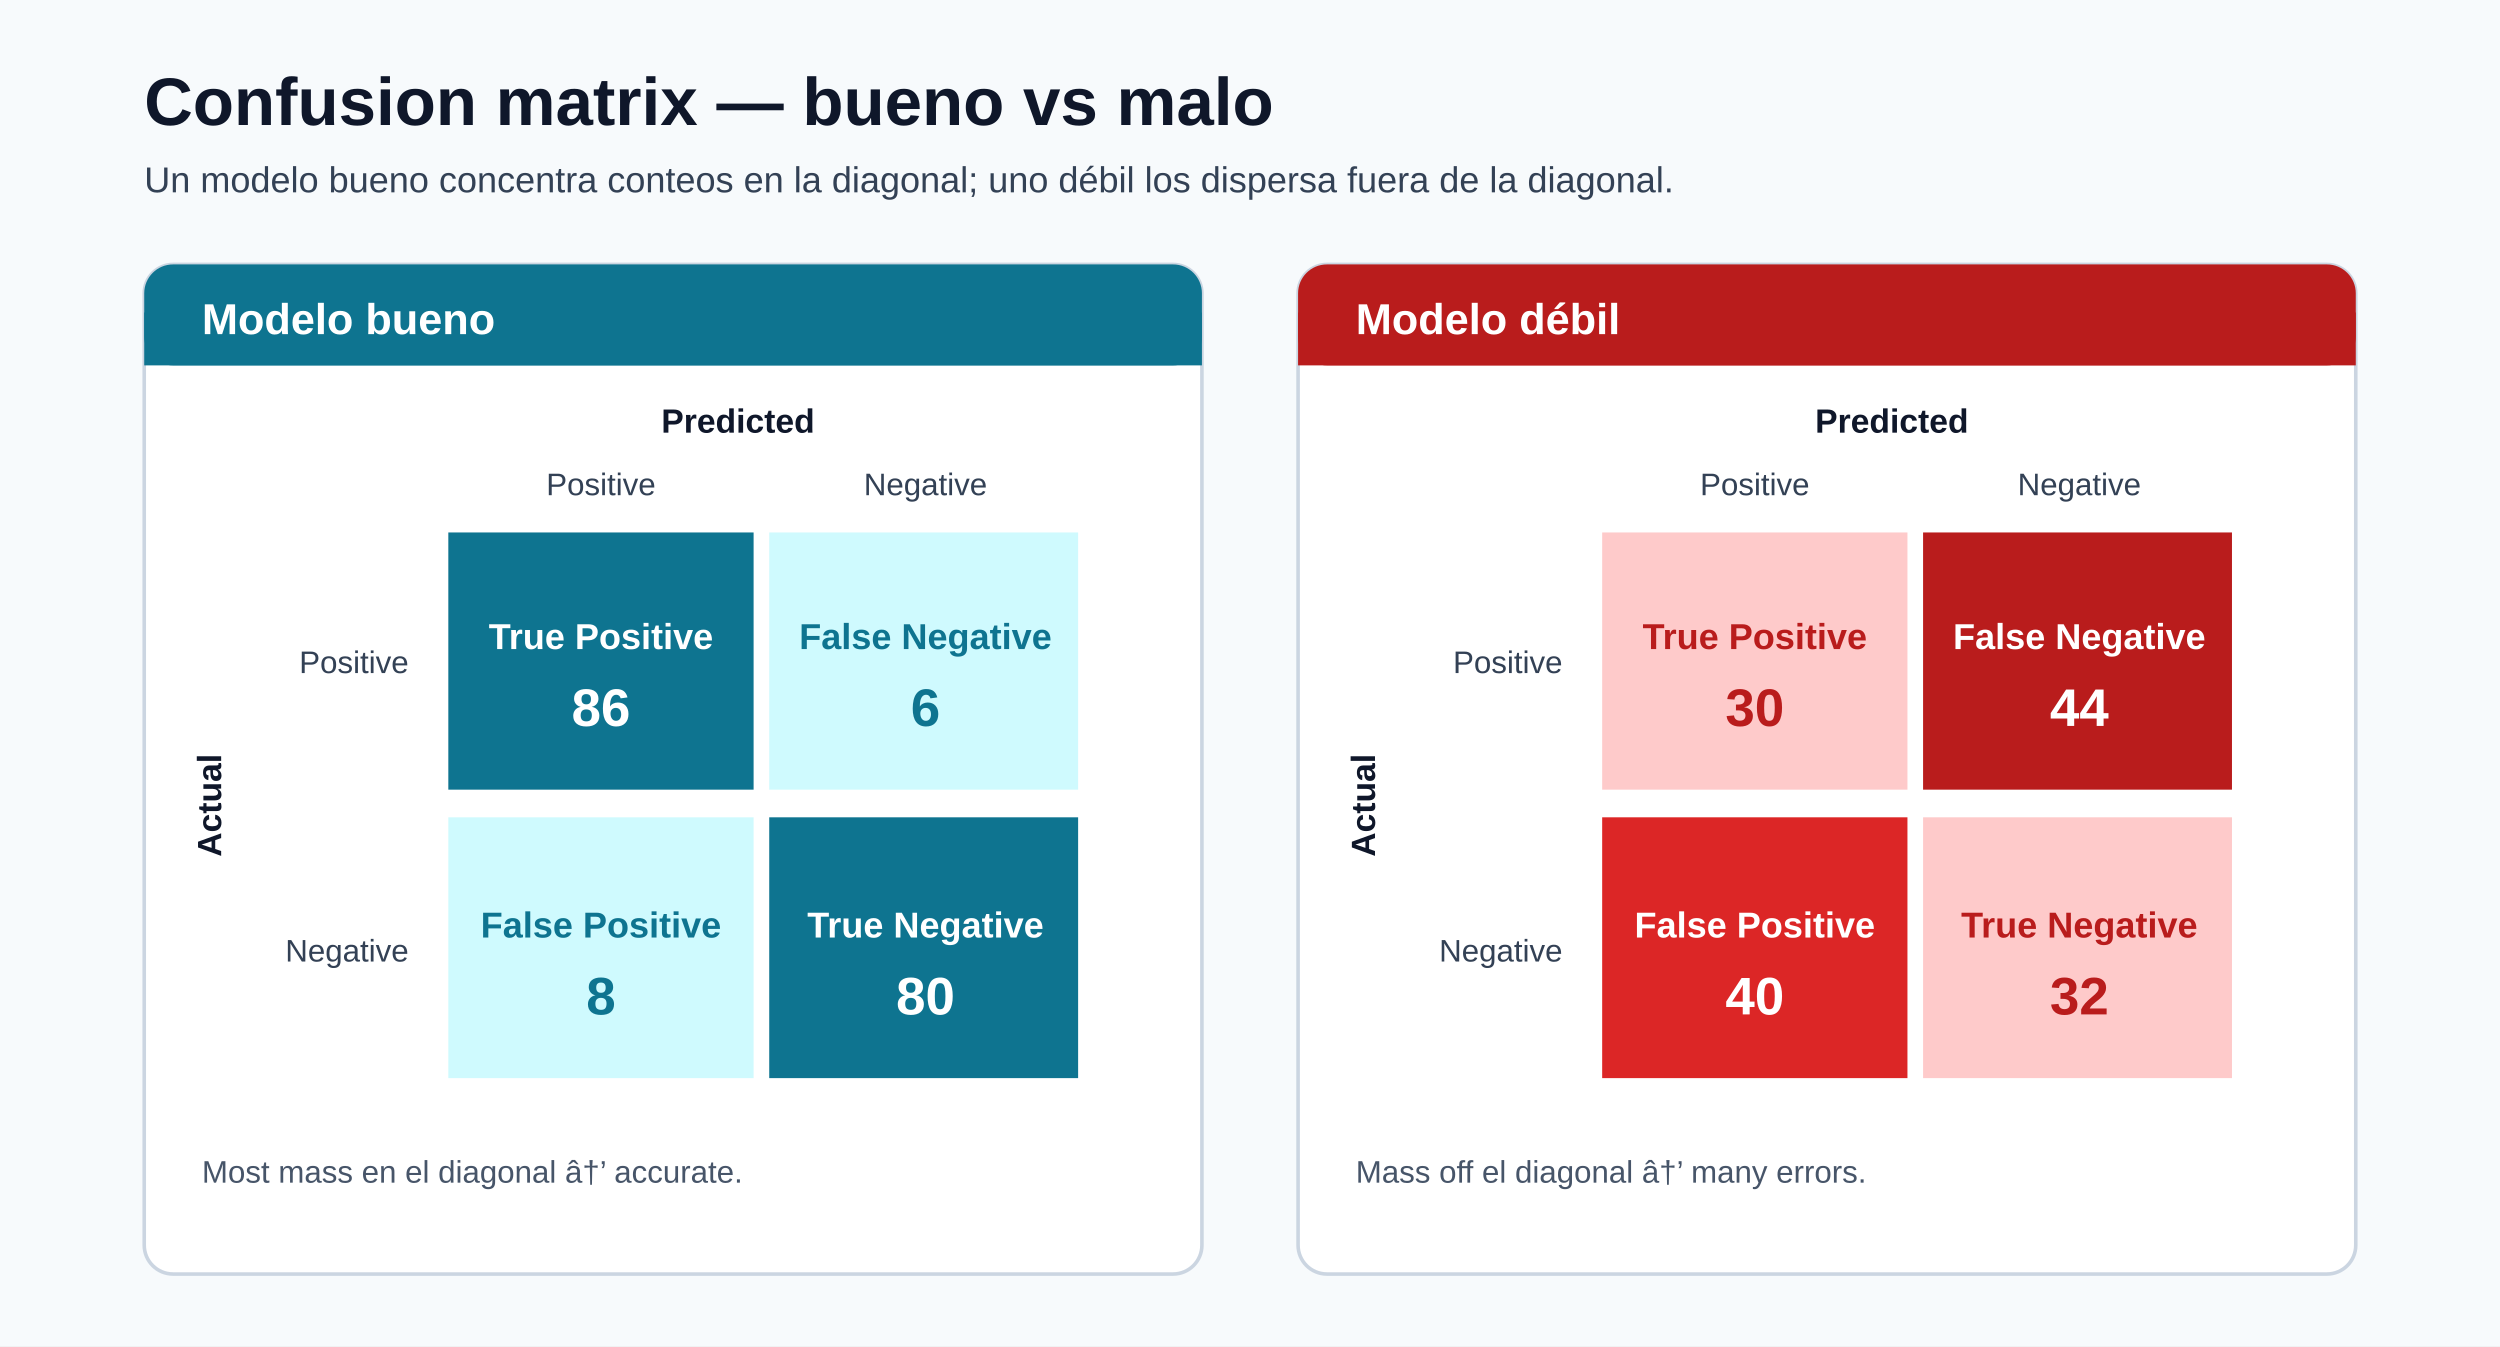
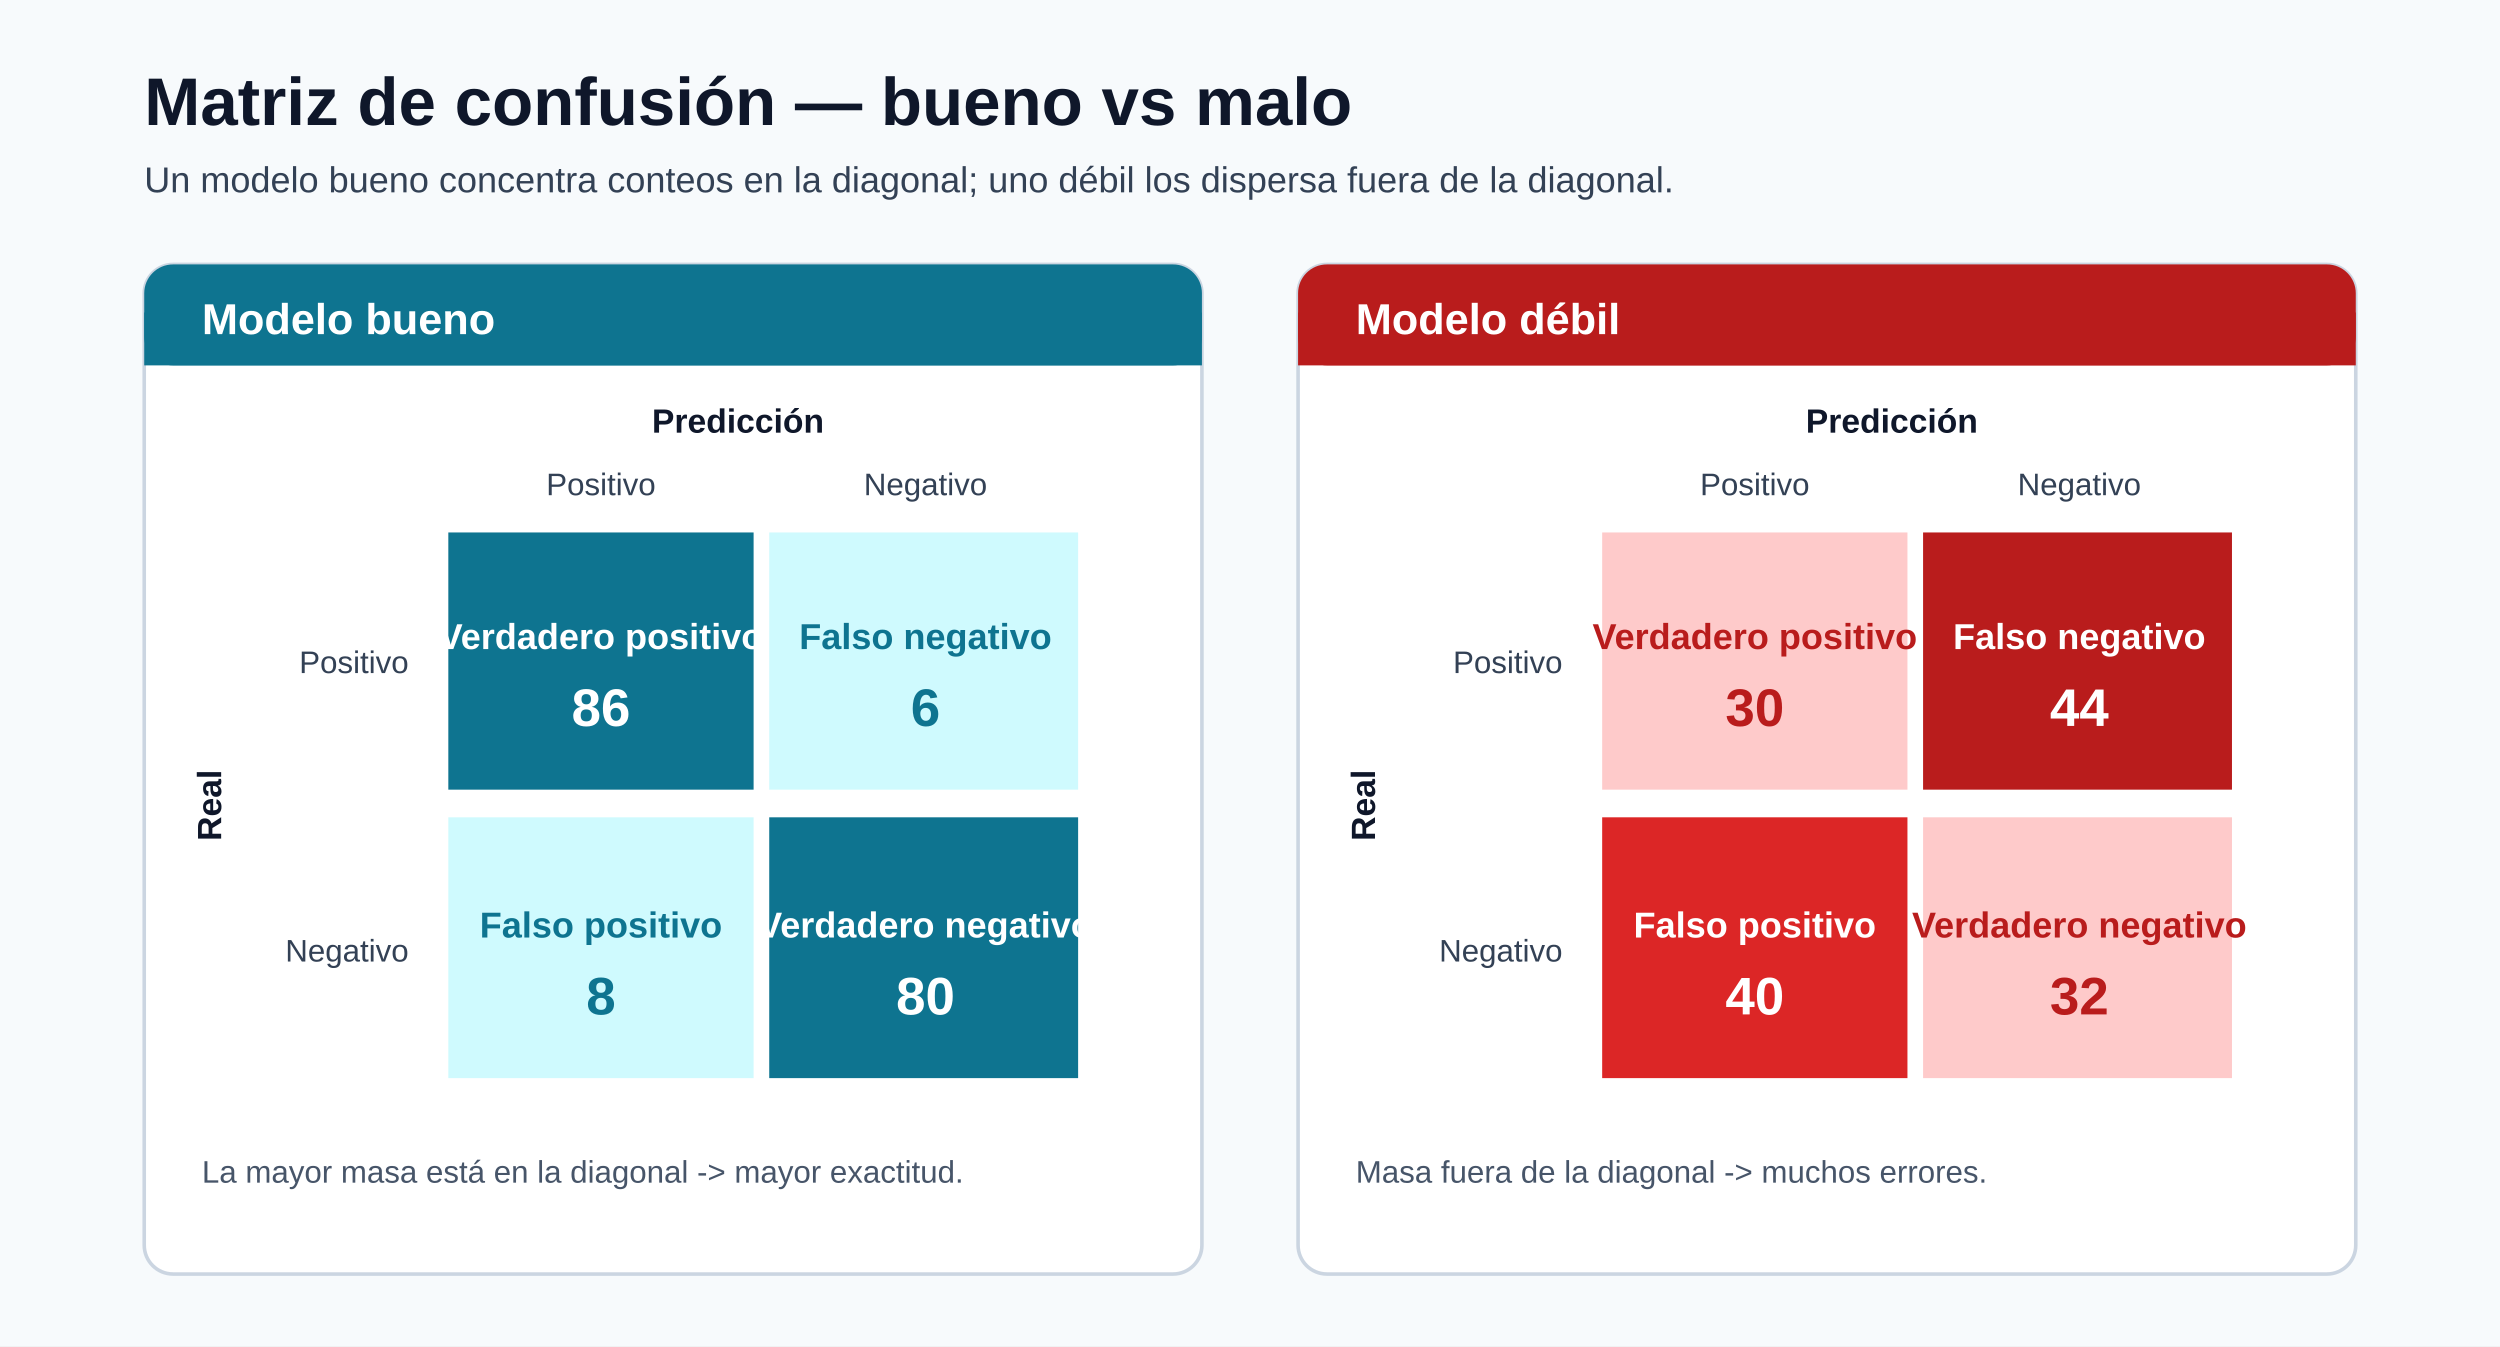
<svg xmlns="http://www.w3.org/2000/svg" width="1040" height="560" viewBox="0 0 1040 560" role="img" aria-labelledby="title desc">
  <defs>
    <style>
      .bg { fill: #f7fafc; }
      .title { fill: #0f172a; font-family: Segoe UI, Arial, sans-serif; font-size: 28px; font-weight: 700; }
      .subtitle { fill: #334155; font-family: Segoe UI, Arial, sans-serif; font-size: 15px; }
      .card { fill: #ffffff; stroke: #cbd5e1; stroke-width: 1.5; }
      .cardhead { font-family: Segoe UI, Arial, sans-serif; font-size: 18px; font-weight: 700; fill: #ffffff; }
      .cell { font-family: Segoe UI, Arial, sans-serif; font-size: 15px; font-weight: 700; }
      .count { font-family: Segoe UI, Arial, sans-serif; font-size: 22px; font-weight: 700; }
      .axislbl { font-family: Segoe UI, Arial, sans-serif; font-size: 14px; font-weight: 700; fill: #0f172a; }
      .ticklbl { font-family: Segoe UI, Arial, sans-serif; font-size: 13px; fill: #334155; }
      .desc2 { font-family: Segoe UI, Arial, sans-serif; font-size: 13px; fill: #475569; }
      .cellstroke { fill: none; stroke: #ffffff; stroke-width: 3; }
    </style>
  </defs>
  <rect class="bg" x="0" y="0" width="1040" height="560" />
-   <text class="title" x="60" y="52">Confusion matrix — bueno vs malo</text>
+   <text class="title" x="60" y="52">Matriz de confusión — bueno vs malo</text>
  <text class="subtitle" x="60" y="80">Un modelo bueno concentra conteos en la diagonal; uno débil los dispersa fuera de la diagonal.</text>
  <rect class="card" x="60" y="110" width="440" height="420" rx="12" />
  <rect x="60" y="110" width="440" height="42" rx="12" fill="#0e7490" />
  <rect x="60" y="130" width="440" height="22" fill="#0e7490" />
  <text class="cardhead" x="84" y="139">Modelo bueno</text>
-   <text class="axislbl" x="307" y="180" text-anchor="middle">Predicted</text>
-   <text class="ticklbl" x="250" y="206" text-anchor="middle">Positive</text>
-   <text class="ticklbl" x="385" y="206" text-anchor="middle">Negative</text>
-   <text class="axislbl" x="92" y="335" text-anchor="middle" transform="rotate(-90 92 335)">Actual</text>
-   <text class="ticklbl" x="170" y="280" text-anchor="end">Positive</text>
-   <text class="ticklbl" x="170" y="400" text-anchor="end">Negative</text>
+   <text class="axislbl" x="307" y="180" text-anchor="middle">Predicción</text>
+   <text class="ticklbl" x="250" y="206" text-anchor="middle">Positivo</text>
+   <text class="ticklbl" x="385" y="206" text-anchor="middle">Negativo</text>
+   <text class="axislbl" x="92" y="335" text-anchor="middle" transform="rotate(-90 92 335)">Real</text>
+   <text class="ticklbl" x="170" y="280" text-anchor="end">Positivo</text>
+   <text class="ticklbl" x="170" y="400" text-anchor="end">Negativo</text>
  <rect x="185" y="220" width="130" height="110" fill="#0e7490" />
  <rect x="320" y="220" width="130" height="110" fill="#cffafe" />
  <rect x="185" y="340" width="130" height="110" fill="#cffafe" />
  <rect x="320" y="340" width="130" height="110" fill="#0e7490" />
  <rect class="cellstroke" x="185" y="220" width="265" height="230" />
  <line class="cellstroke" x1="185" y1="330" x2="450" y2="330" />
  <line class="cellstroke" x1="315" y1="220" x2="315" y2="450" />
-   <text class="cell" x="250" y="270" text-anchor="middle" fill="#ffffff">True Positive</text>
+   <text class="cell" x="250" y="270" text-anchor="middle" fill="#ffffff">Verdadero positivo</text>
  <text class="count" x="250" y="302" text-anchor="middle" fill="#ffffff">86</text>
-   <text class="cell" x="385" y="270" text-anchor="middle" fill="#0e7490">False Negative</text>
+   <text class="cell" x="385" y="270" text-anchor="middle" fill="#0e7490">Falso negativo</text>
  <text class="count" x="385" y="302" text-anchor="middle" fill="#0e7490">6</text>
-   <text class="cell" x="250" y="390" text-anchor="middle" fill="#0e7490">False Positive</text>
+   <text class="cell" x="250" y="390" text-anchor="middle" fill="#0e7490">Falso positivo</text>
  <text class="count" x="250" y="422" text-anchor="middle" fill="#0e7490">8</text>
-   <text class="cell" x="385" y="390" text-anchor="middle" fill="#ffffff">True Negative</text>
+   <text class="cell" x="385" y="390" text-anchor="middle" fill="#ffffff">Verdadero negativo</text>
  <text class="count" x="385" y="422" text-anchor="middle" fill="#ffffff">80</text>
-   <text class="desc2" x="84" y="492">Most mass en el diagonal â†’ accurate.</text>
+   <text class="desc2" x="84" y="492">La mayor masa está en la diagonal -&gt; mayor exactitud.</text>
  <rect class="card" x="540" y="110" width="440" height="420" rx="12" />
  <rect x="540" y="110" width="440" height="42" rx="12" fill="#b91c1c" />
  <rect x="540" y="130" width="440" height="22" fill="#b91c1c" />
  <text class="cardhead" x="564" y="139">Modelo débil</text>
-   <text class="axislbl" x="787" y="180" text-anchor="middle">Predicted</text>
-   <text class="ticklbl" x="730" y="206" text-anchor="middle">Positive</text>
-   <text class="ticklbl" x="865" y="206" text-anchor="middle">Negative</text>
-   <text class="axislbl" x="572" y="335" text-anchor="middle" transform="rotate(-90 572 335)">Actual</text>
-   <text class="ticklbl" x="650" y="280" text-anchor="end">Positive</text>
-   <text class="ticklbl" x="650" y="400" text-anchor="end">Negative</text>
+   <text class="axislbl" x="787" y="180" text-anchor="middle">Predicción</text>
+   <text class="ticklbl" x="730" y="206" text-anchor="middle">Positivo</text>
+   <text class="ticklbl" x="865" y="206" text-anchor="middle">Negativo</text>
+   <text class="axislbl" x="572" y="335" text-anchor="middle" transform="rotate(-90 572 335)">Real</text>
+   <text class="ticklbl" x="650" y="280" text-anchor="end">Positivo</text>
+   <text class="ticklbl" x="650" y="400" text-anchor="end">Negativo</text>
  <rect x="665" y="220" width="130" height="110" fill="#fecaca" />
  <rect x="800" y="220" width="130" height="110" fill="#b91c1c" />
  <rect x="665" y="340" width="130" height="110" fill="#dc2626" />
  <rect x="800" y="340" width="130" height="110" fill="#fecaca" />
  <rect class="cellstroke" x="665" y="220" width="265" height="230" />
  <line class="cellstroke" x1="665" y1="330" x2="930" y2="330" />
  <line class="cellstroke" x1="795" y1="220" x2="795" y2="450" />
-   <text class="cell" x="730" y="270" text-anchor="middle" fill="#b91c1c">True Positive</text>
+   <text class="cell" x="730" y="270" text-anchor="middle" fill="#b91c1c">Verdadero positivo</text>
  <text class="count" x="730" y="302" text-anchor="middle" fill="#b91c1c">30</text>
-   <text class="cell" x="865" y="270" text-anchor="middle" fill="#ffffff">False Negative</text>
+   <text class="cell" x="865" y="270" text-anchor="middle" fill="#ffffff">Falso negativo</text>
  <text class="count" x="865" y="302" text-anchor="middle" fill="#ffffff">44</text>
-   <text class="cell" x="730" y="390" text-anchor="middle" fill="#ffffff">False Positive</text>
+   <text class="cell" x="730" y="390" text-anchor="middle" fill="#ffffff">Falso positivo</text>
  <text class="count" x="730" y="422" text-anchor="middle" fill="#ffffff">40</text>
-   <text class="cell" x="865" y="390" text-anchor="middle" fill="#b91c1c">True Negative</text>
+   <text class="cell" x="865" y="390" text-anchor="middle" fill="#b91c1c">Verdadero negativo</text>
  <text class="count" x="865" y="422" text-anchor="middle" fill="#b91c1c">32</text>
-   <text class="desc2" x="564" y="492">Mass off el diagonal â†’ many errors.</text>
+   <text class="desc2" x="564" y="492">Masa fuera de la diagonal -&gt; muchos errores.</text>
</svg>
